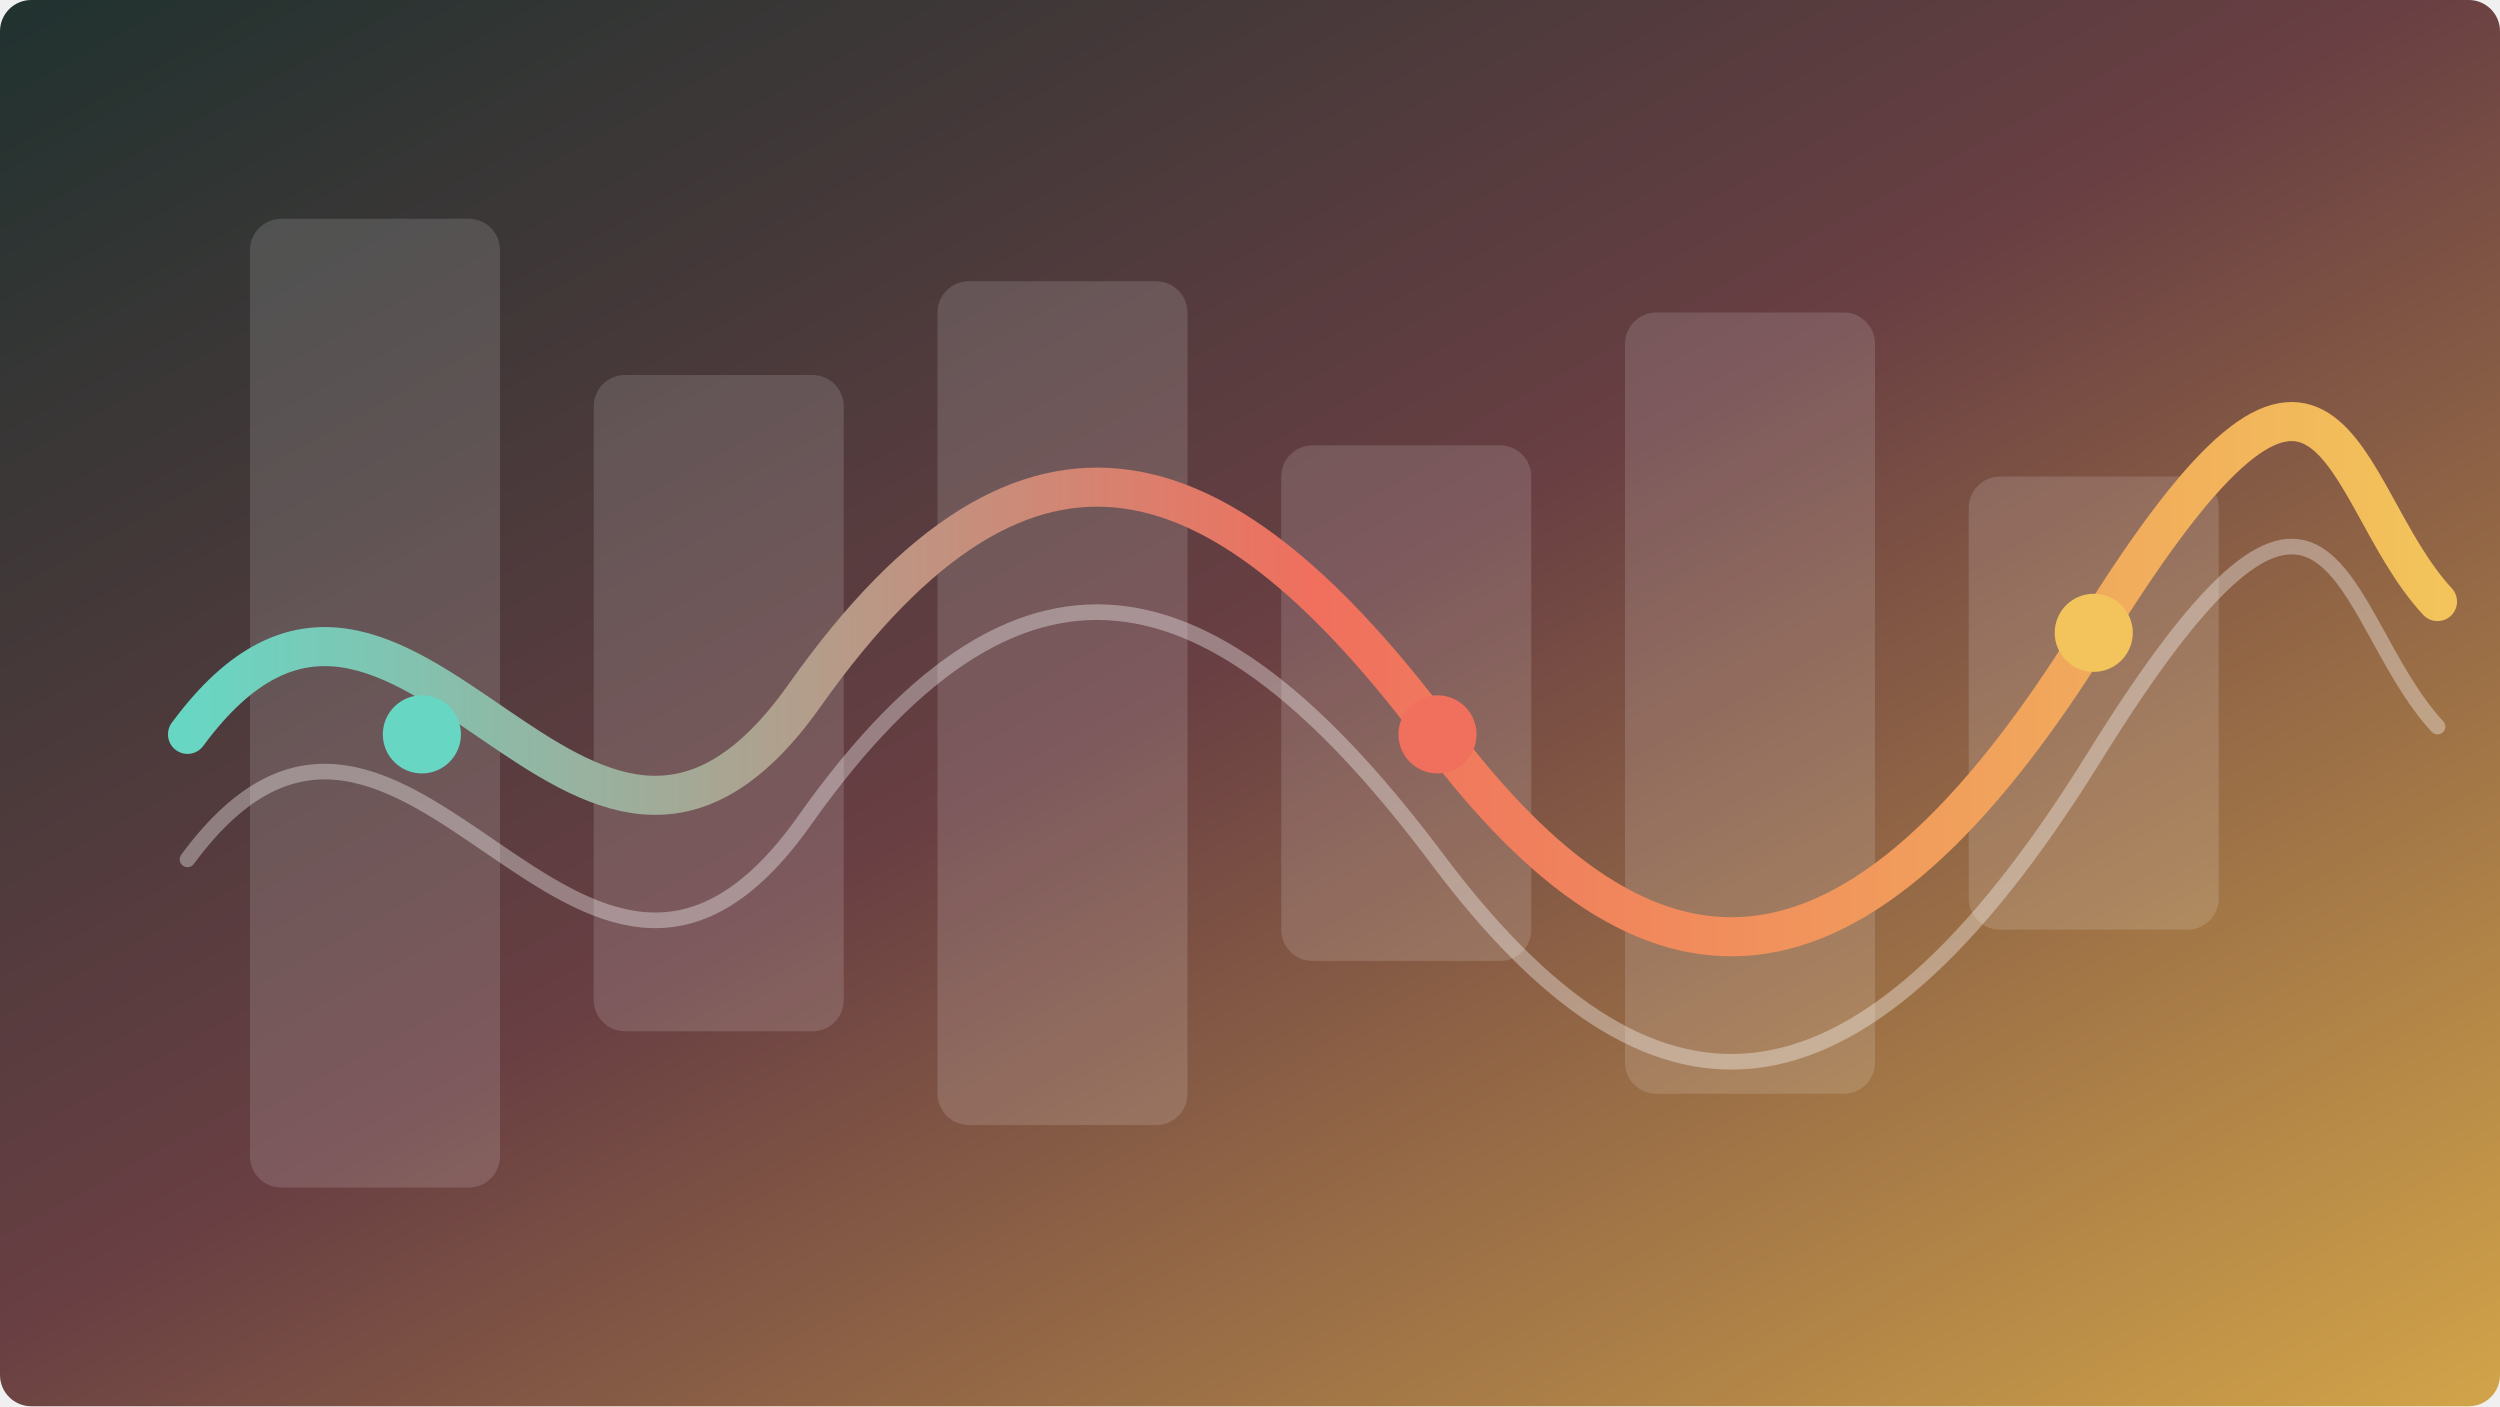
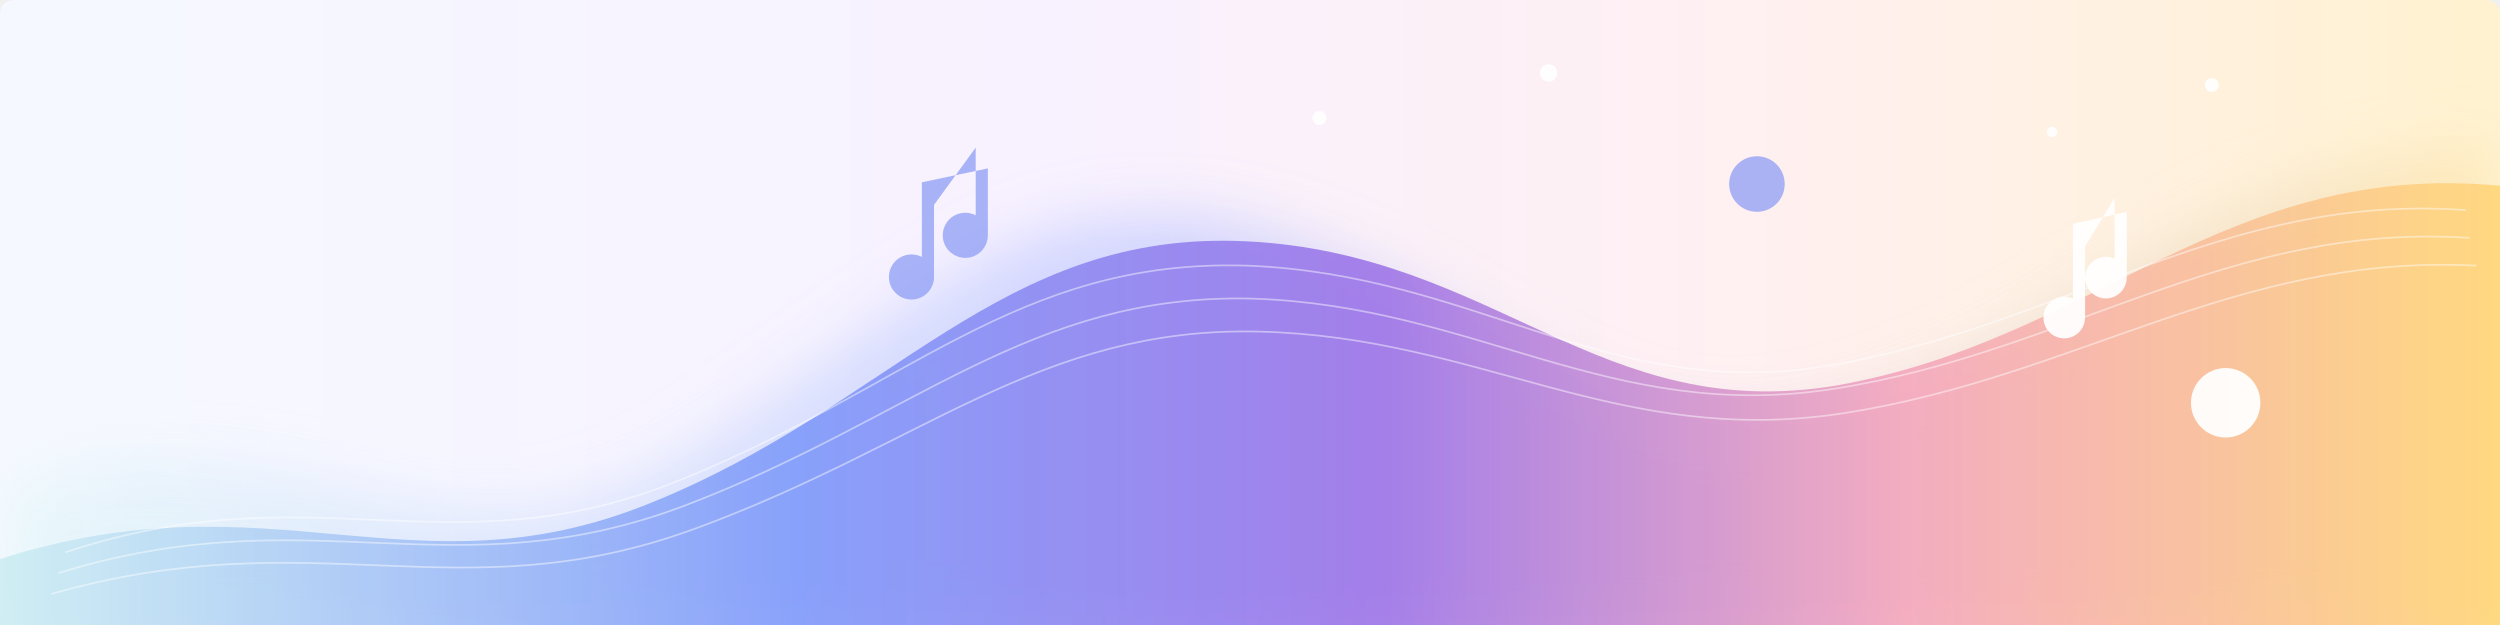
- <svg xmlns="http://www.w3.org/2000/svg" width="640" height="360" viewBox="0 0 640 360" role="img" aria-labelledby="title desc">
+ <svg xmlns="http://www.w3.org/2000/svg" width="1440" height="360" viewBox="0 0 1440 360" role="img" aria-labelledby="title desc">
  <defs>
-     <linearGradient id="bg" x1="0" y1="0" x2="1" y2="1">
-       <stop offset="0" stop-color="#20322f" />
-       <stop offset="0.48" stop-color="#693f43" />
-       <stop offset="1" stop-color="#d2a449" />
+     <linearGradient id="sky" x1="0" y1="0" x2="1" y2="0">
+       <stop offset="0" stop-color="#f5f9ff" />
+       <stop offset="0.42" stop-color="#f8f1ff" />
+       <stop offset="0.7" stop-color="#fff0f1" />
+       <stop offset="1" stop-color="#fff2cf" />
    </linearGradient>
-     <linearGradient id="line" x1="0" y1="0" x2="1" y2="0">
-       <stop offset="0" stop-color="#67d7c4" />
-       <stop offset="0.5" stop-color="#f06f5d" />
-       <stop offset="1" stop-color="#f2c45b" />
+     <linearGradient id="wave" x1="0" y1="0" x2="1" y2="0">
+       <stop offset="0" stop-color="#cdeef2" />
+       <stop offset="0.32" stop-color="#809af9" />
+       <stop offset="0.55" stop-color="#9d75e8" />
+       <stop offset="0.76" stop-color="#f4a7bd" />
+       <stop offset="1" stop-color="#ffd778" />
    </linearGradient>
+     <linearGradient id="waveSoft" x1="0" y1="0" x2="1" y2="0">
+       <stop offset="0" stop-color="#dff6f7" stop-opacity="0.75" />
+       <stop offset="0.48" stop-color="#a8b6ff" stop-opacity="0.66" />
+       <stop offset="1" stop-color="#ffe2a4" stop-opacity="0.74" />
+     </linearGradient>
+     <filter id="blur" x="-20%" y="-30%" width="140%" height="160%">
+       <feGaussianBlur stdDeviation="16" />
+     </filter>
  </defs>
-   <rect width="640" height="360" rx="8" fill="url(#bg)" />
-   <g opacity="0.14" fill="#fff">
-     <rect x="64" y="56" width="64" height="248" rx="8" />
-     <rect x="152" y="96" width="64" height="168" rx="8" />
-     <rect x="240" y="72" width="64" height="216" rx="8" />
-     <rect x="328" y="114" width="64" height="132" rx="8" />
-     <rect x="416" y="80" width="64" height="200" rx="8" />
-     <rect x="504" y="122" width="64" height="116" rx="8" />
+   <rect width="1440" height="360" rx="8" fill="url(#sky)" />
+   <path d="M0 285 C170 225 248 348 390 264 C522 186 586 94 730 133 C864 170 909 267 1050 236 C1191 205 1262 88 1440 86 L1440 360 L0 360 Z" fill="url(#waveSoft)" filter="url(#blur)" opacity="0.72" />
+   <path d="M0 322 C157 272 238 345 374 290 C514 234 576 132 718 139 C861 146 921 245 1058 222 C1206 196 1282 92 1440 107 L1440 360 L0 360 Z" fill="url(#wave)" opacity="0.9" />
+   <g fill="none" stroke="#ffffff" stroke-linecap="round" opacity="0.45">
+     <path d="M38 318 C180 271 258 329 388 278 C522 225 585 149 718 153 C850 158 925 231 1051 211 C1190 188 1279 111 1420 121" />
+     <path d="M34 330 C179 285 261 342 395 291 C526 241 593 169 721 172 C850 176 927 244 1056 224 C1191 203 1283 128 1422 137" />
+     <path d="M30 342 C181 299 264 354 399 305 C531 257 599 188 725 191 C853 194 932 258 1062 238 C1197 217 1288 146 1426 153" />
  </g>
-   <path d="M48 188 C104 112 148 260 206 178 S314 116 368 188 474 262 536 162 598 126 624 154" fill="none" stroke="url(#line)" stroke-width="10" stroke-linecap="round" />
-   <path d="M48 220 C104 144 148 292 206 210 S314 148 368 220 474 294 536 194 598 158 624 186" fill="none" stroke="#ffffff" stroke-opacity="0.35" stroke-width="4" stroke-linecap="round" />
-   <circle cx="108" cy="188" r="10" fill="#67d7c4" />
-   <circle cx="368" cy="188" r="10" fill="#f06f5d" />
-   <circle cx="536" cy="162" r="10" fill="#f2c45b" />
+   <g fill="#ffffff" opacity="0.9">
+     <circle cx="760" cy="68" r="4" />
+     <circle cx="892" cy="42" r="5" />
+     <circle cx="1182" cy="76" r="3" />
+     <circle cx="1274" cy="49" r="4" />
+   </g>
+   <g fill="#899af4" opacity="0.72">
+     <circle cx="1012" cy="106" r="16" />
+     <path d="M538 118 v42 a13 13 0 1 1 -7 -12 v-43 l38 -8 v39 a13 13 0 1 1 -7 -12 v-39 z" />
+   </g>
+   <g fill="#ffffff" opacity="0.94">
+     <circle cx="1282" cy="232" r="20" />
+     <path d="M1201 142 v41 a12 12 0 1 1 -7 -11 v-43 l31 -7 v38 a12 12 0 1 1 -7 -11 v-35 z" />
+   </g>
</svg>
